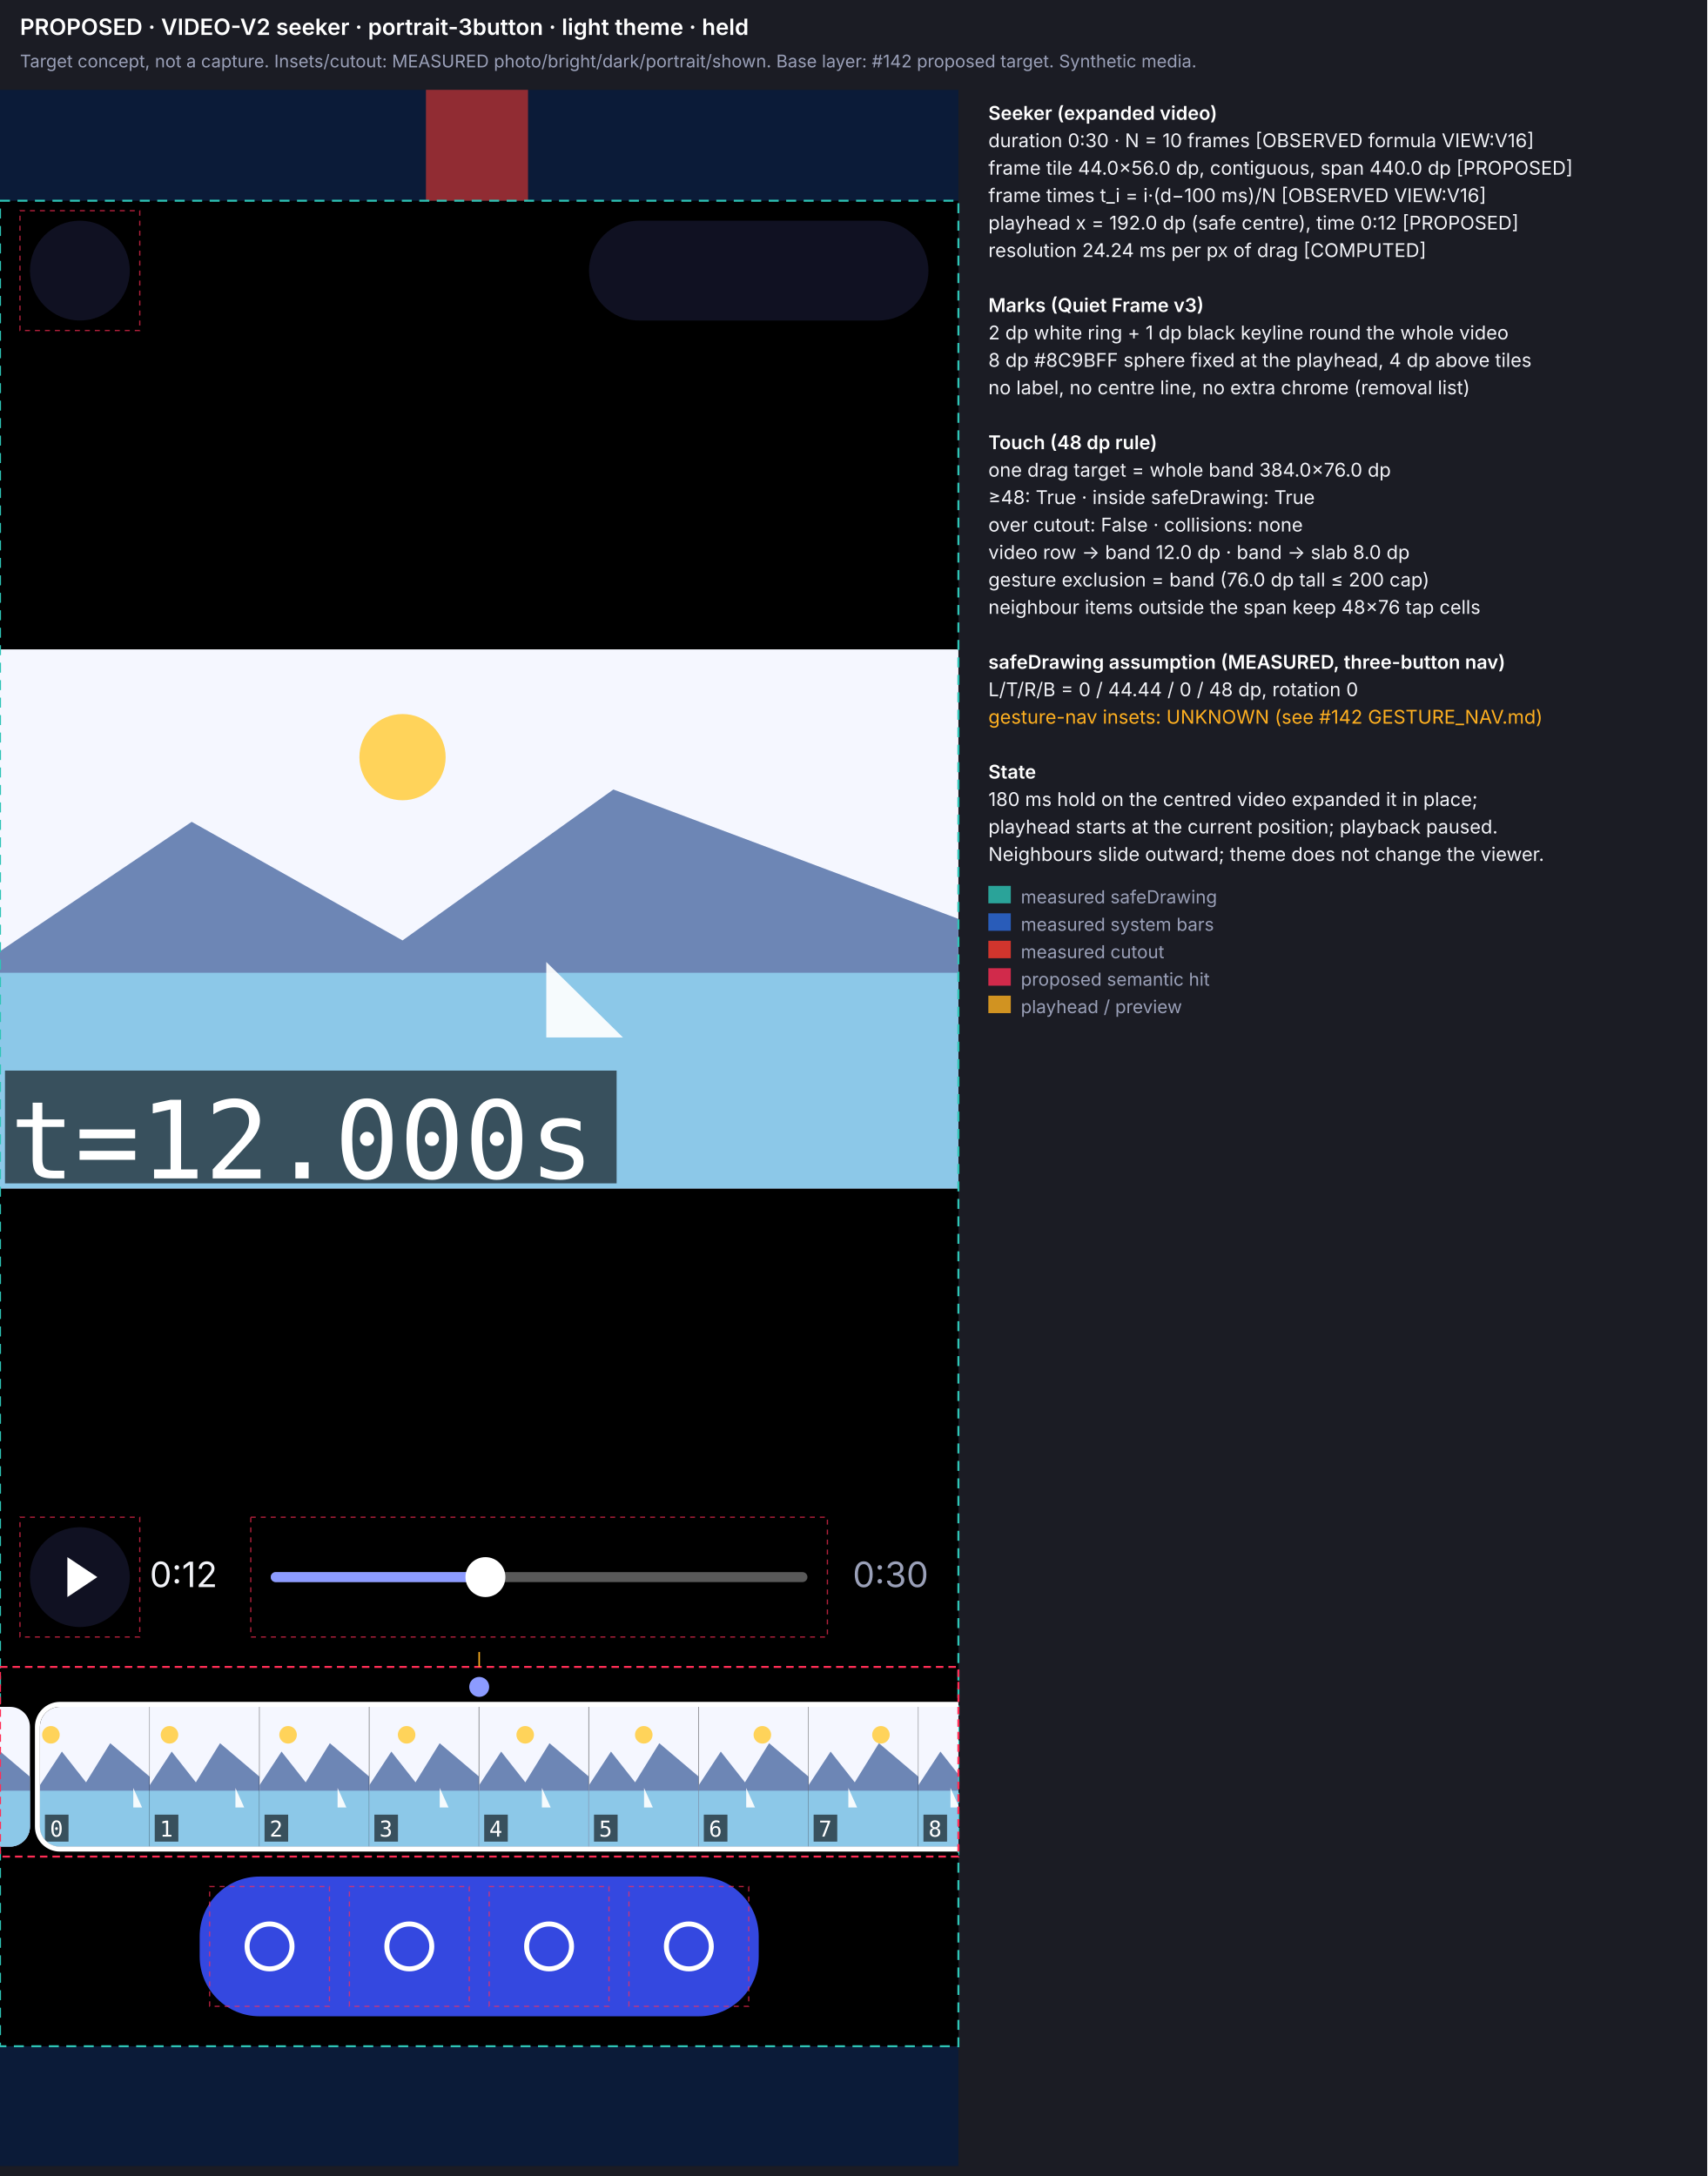
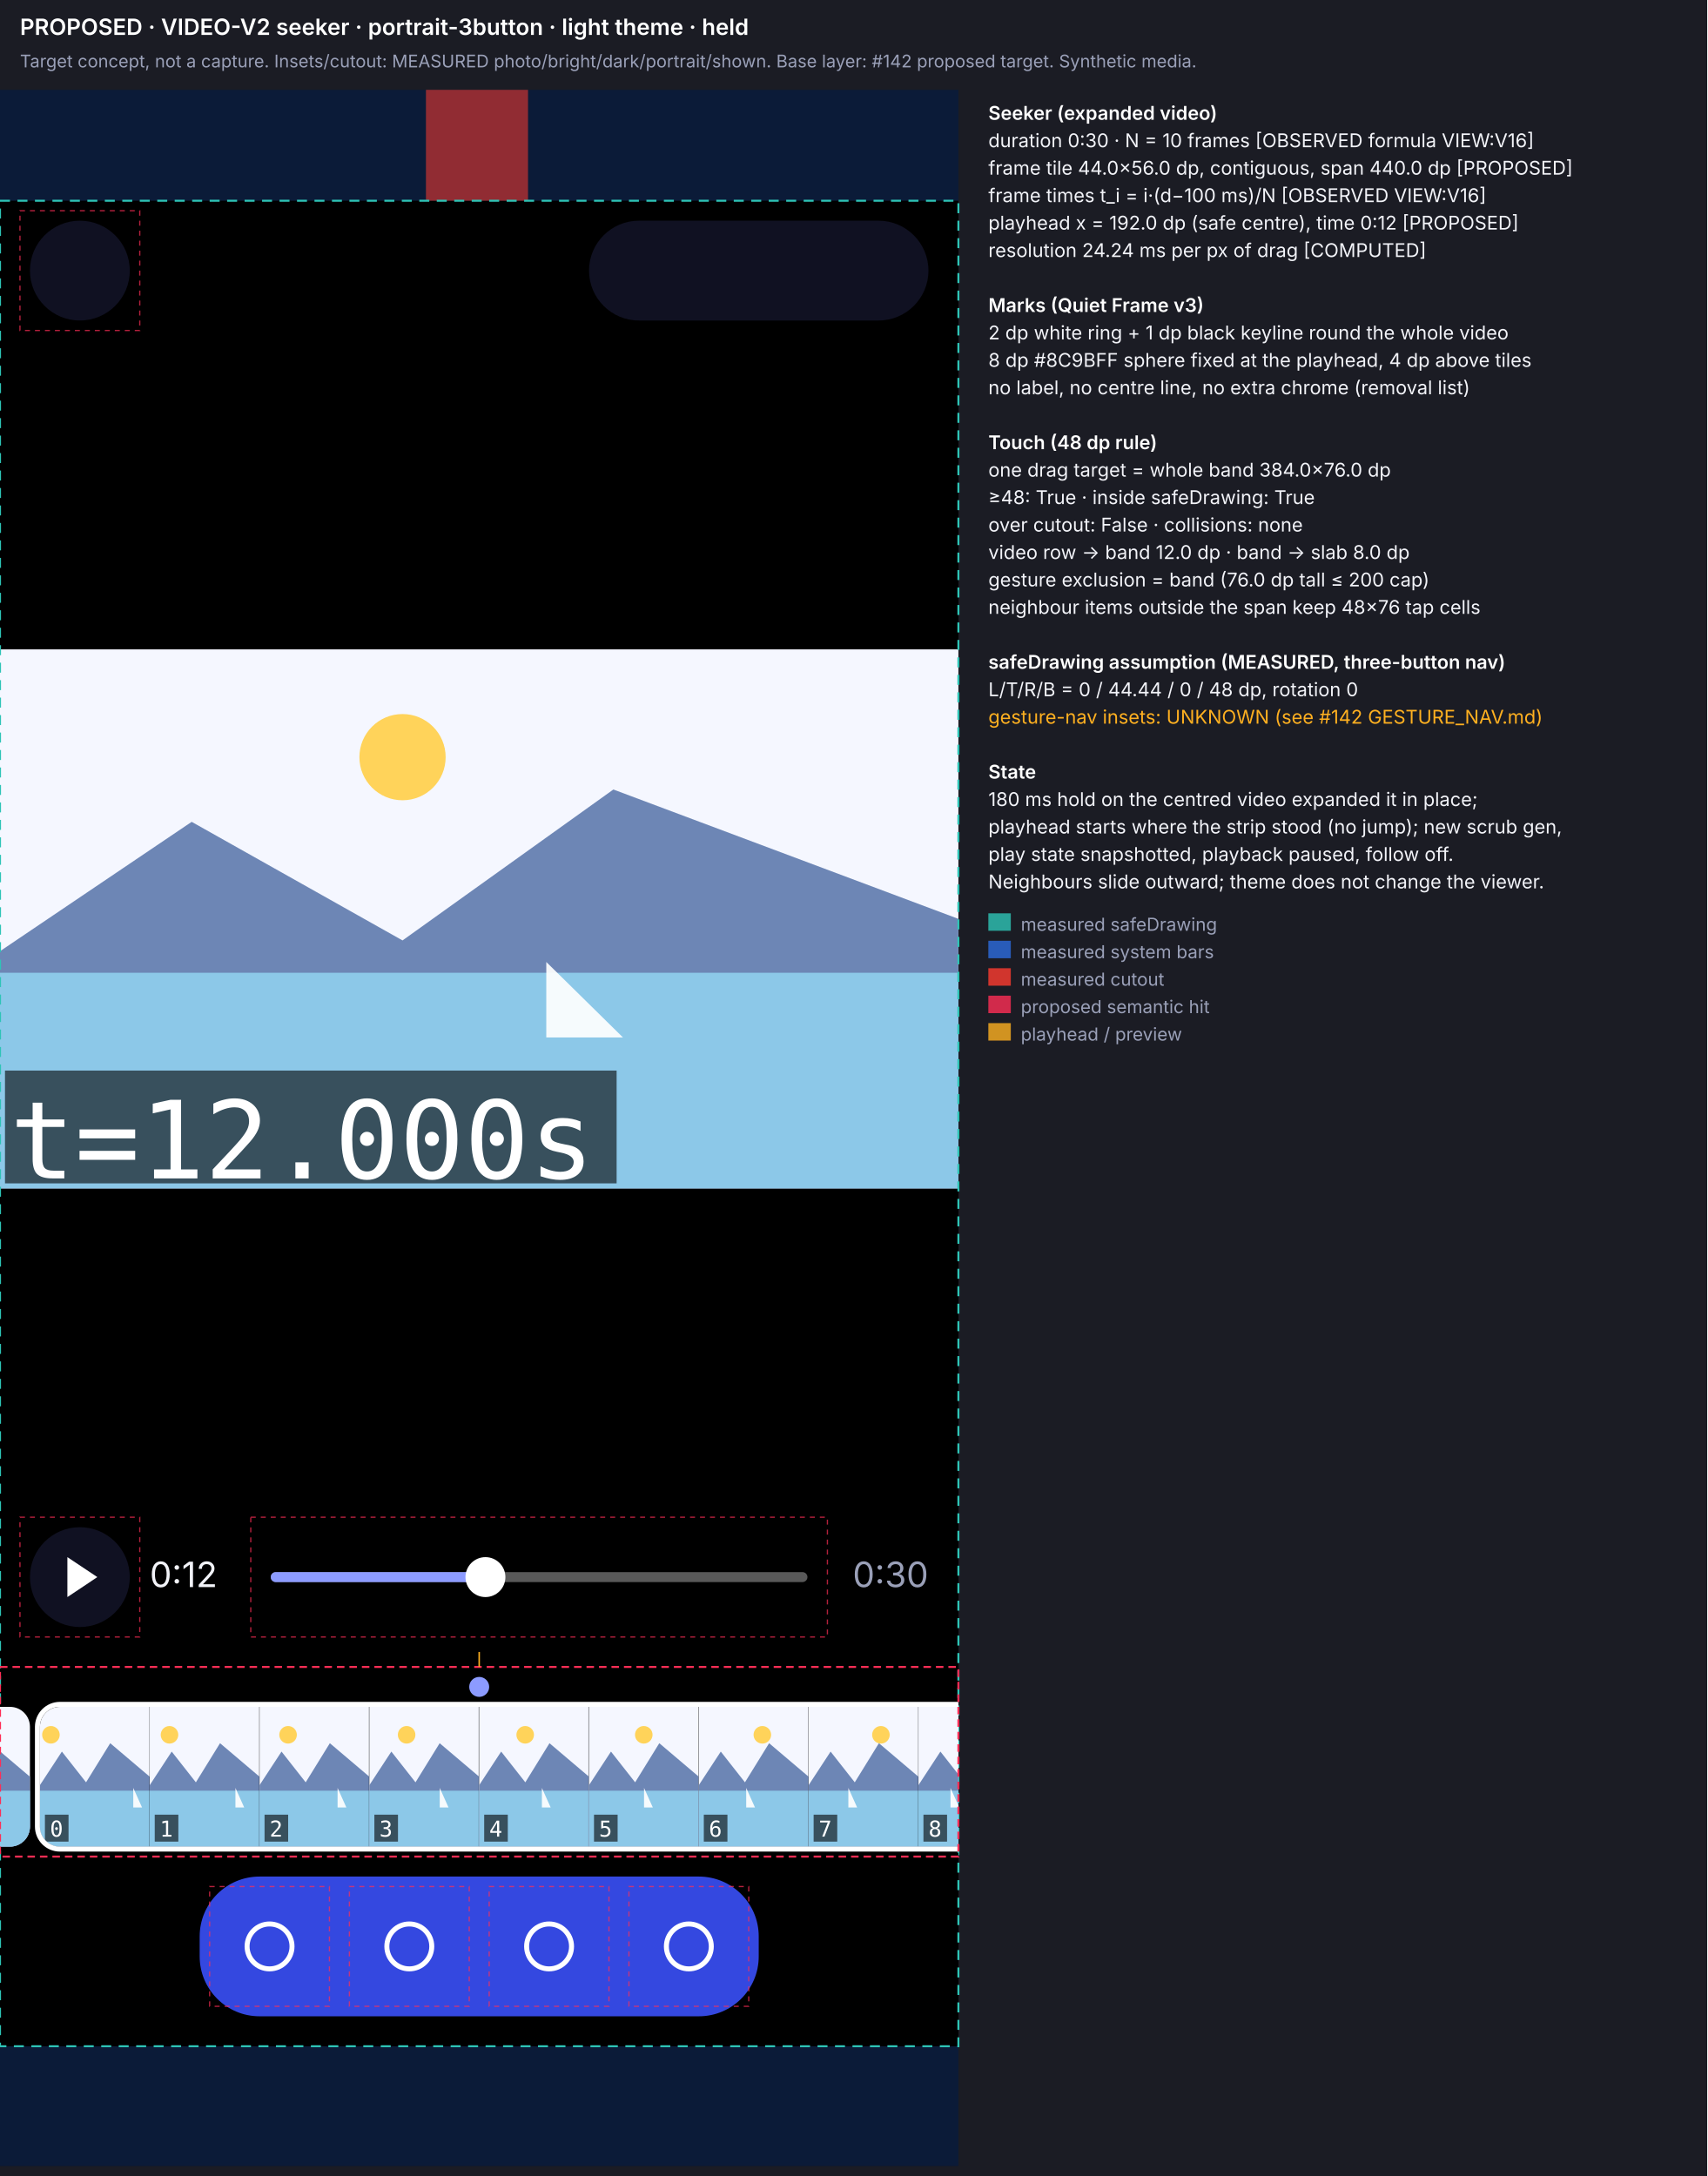
<svg xmlns="http://www.w3.org/2000/svg" viewBox="0 0 684.0 872.0" width="1368.0" height="1744.0" font-family="Funnel Sans, Inter, Arial, sans-serif">
  <rect width="684.0" height="872.0" fill="#1B1C24" />
  <text x="8" y="14" font-size="9" fill="#FFF" font-weight="600">PROPOSED · VIDEO-V2 seeker · portrait-3button · light theme · held</text>
  <text x="8" y="27" font-size="7" fill="#9AA0B8">Target concept, not a capture. Insets/cutout: MEASURED photo/bright/dark/portrait/shown. Base layer: #142 proposed target. Synthetic media.</text>
  <g transform="translate(0,36)">
    <rect width="384.0" height="832.0" fill="#000" />
    <clipPath id="media">
      <rect x="0.0" y="224.22" width="384.0" height="216.0" rx="0" />
    </clipPath>
    <g clip-path="url(#media)">
      <rect x="0.0" y="224.22" width="384.0" height="216.0" fill="#F5F7FF" />
      <path d="M0.0 345.18 L76.8 293.34 L161.28 340.86 L245.76 280.38 L384.0 332.22 V440.22 H0.0 Z" fill="#6D86B5" />
      <rect x="0.0" y="353.82" width="384.0" height="86.4" fill="#8CC8E8" />
      <circle cx="161.28" cy="267.42" r="17.28" fill="#FFD35A" />
      <path d="M218.88 379.74 l0 -30.24 l30.72 30.24 Z" fill="#FFFFFF" opacity=".92" />
      <rect x="2.0" y="393.02" width="245.06" height="45.2" fill="#000" opacity=".6" />
      <text x="4.0" y="436.22" font-size="43.2" fill="#FFF" font-family="monospace">t=12.000s</text>
    </g>
    <rect width="384.0" height="44.44" fill="#2D6CDF" opacity=".25" />
    <rect y="784.0" width="384.0" height="48" fill="#2D6CDF" opacity=".25" />
    <rect x="170.67" y="0.0" width="40.89" height="44.44" fill="#FF3B30" opacity=".55" />
    <rect x="0" y="44.44" width="384.0" height="739.56" fill="none" stroke="#2EC4B6" stroke-dasharray="4 3" stroke-width=".8" />
    <circle cx="32.0" cy="72.44" r="20" fill="#14152A" opacity=".8" />
    <rect x="236.0" y="52.44" width="136.0" height="40.0" rx="20" fill="#14152A" opacity=".8" />
    <rect x="108.48" y="594.0" width="215.04" height="4" rx="2" fill="#FFF" opacity=".35" />
    <rect x="108.48" y="594.0" width="86.02" height="4" rx="2" fill="#8C9BFF" />
    <circle cx="194.5" cy="596.0" r="8" fill="#FFF" />
    <circle cx="32.0" cy="596.0" r="20" fill="#14152A" opacity=".8" />
    <path d="M27.0 588.0 l12 8 l-12 8 Z" fill="#FFF" />
    <text x="60.0" y="600.0" font-size="14.0" fill="#F2F3F8">0:12</text>
    <text x="372.0" y="600.0" font-size="14.0" fill="#9AA0B8" text-anchor="end">0:30</text>
    <clipPath id="bheldband">
      <rect x="0.0" y="630.0" width="384.0" height="80.0" />
    </clipPath>
    <g clip-path="url(#bheldband)">
      <clipPath id="bheldn-11">
        <rect x="-32.0" y="648.0" width="44.0" height="56.0" rx="8" />
      </clipPath>
      <g clip-path="url(#bheldn-11)">
        <rect x="-32.0" y="648.0" width="44.0" height="56.0" fill="#F5F7FF" />
        <path d="M-32.0 679.36 L-23.2 665.92 L-13.52 678.24 L-3.84 662.56 L12.0 676.0 V704.0 H-32.0 Z" fill="#6D86B5" />
        <rect x="-32.0" y="681.6" width="44.0" height="22.4" fill="#8CC8E8" />
        <circle cx="-17.04" cy="659.2" r="3.52" fill="#FFD35A" />
        <path d="M-3.84 688.32 l0 -7.84 l3.52 7.84 Z" fill="#FFFFFF" opacity=".92" />
      </g>
      <clipPath id="bheldn-12">
        <rect x="-80.0" y="648.0" width="44.0" height="56.0" rx="8" />
      </clipPath>
      <g clip-path="url(#bheldn-12)">
        <rect x="-80.0" y="648.0" width="44.0" height="56.0" fill="#0E1830" />
        <path d="M-80.0 679.36 L-71.2 665.92 L-61.52 678.24 L-51.84 662.56 L-36.0 676.0 V704.0 H-80.0 Z" fill="#243457" />
        <rect x="-80.0" y="681.6" width="44.0" height="22.4" fill="#11263F" />
        <circle cx="-65.04" cy="659.2" r="3.52" fill="#FFD35A" />
        <path d="M-51.84 688.32 l0 -7.84 l3.52 7.84 Z" fill="#FFFFFF" opacity=".92" />
      </g>
      <clipPath id="bheldspan">
        <rect x="16.0" y="648.0" width="440.0" height="56.0" rx="8" />
      </clipPath>
      <g clip-path="url(#bheldspan)">
        <rect x="16.0" y="648.0" width="44.0" height="56.0" fill="#F5F7FF" />
        <path d="M16.0 679.36 L24.8 665.92 L34.48 678.24 L44.16 662.56 L60.0 676.0 V704.0 H16.0 Z" fill="#6D86B5" />
        <rect x="16.0" y="681.6" width="44.0" height="22.4" fill="#8CC8E8" />
        <circle cx="20.4" cy="659.2" r="3.52" fill="#FFD35A" />
        <path d="M53.4 688.32 l0 -7.84 l3.52 7.84 Z" fill="#FFFFFF" opacity=".92" />
        <rect x="18.0" y="691.2" width="9.46" height="10.8" fill="#000" opacity=".6" />
        <text x="20.0" y="700.0" font-size="8.8" fill="#FFF" font-family="monospace">0</text>
        <line x1="60.0" y1="648.0" x2="60.0" y2="704.0" stroke="#000" stroke-opacity=".35" stroke-width=".5" />
        <rect x="60.0" y="648.0" width="44.0" height="56.0" fill="#F5F7FF" />
        <path d="M60.0 679.36 L68.8 665.92 L78.48 678.24 L88.16 662.56 L104.0 676.0 V704.0 H60.0 Z" fill="#6D86B5" />
        <rect x="60.0" y="681.6" width="44.0" height="22.4" fill="#8CC8E8" />
        <circle cx="67.91" cy="659.2" r="3.52" fill="#FFD35A" />
        <path d="M94.33 688.32 l0 -7.84 l3.52 7.84 Z" fill="#FFFFFF" opacity=".92" />
        <rect x="62.0" y="691.2" width="9.46" height="10.8" fill="#000" opacity=".6" />
        <text x="64.0" y="700.0" font-size="8.8" fill="#FFF" font-family="monospace">1</text>
        <line x1="104.0" y1="648.0" x2="104.0" y2="704.0" stroke="#000" stroke-opacity=".35" stroke-width=".5" />
        <rect x="104.0" y="648.0" width="44.0" height="56.0" fill="#F5F7FF" />
        <path d="M104.0 679.36 L112.8 665.92 L122.48 678.24 L132.16 662.56 L148.0 676.0 V704.0 H104.0 Z" fill="#6D86B5" />
        <rect x="104.0" y="681.6" width="44.0" height="22.4" fill="#8CC8E8" />
        <circle cx="115.42" cy="659.2" r="3.52" fill="#FFD35A" />
        <path d="M135.26 688.32 l0 -7.84 l3.52 7.84 Z" fill="#FFFFFF" opacity=".92" />
        <rect x="106.0" y="691.2" width="9.46" height="10.8" fill="#000" opacity=".6" />
        <text x="108.0" y="700.0" font-size="8.8" fill="#FFF" font-family="monospace">2</text>
        <line x1="148.0" y1="648.0" x2="148.0" y2="704.0" stroke="#000" stroke-opacity=".35" stroke-width=".5" />
        <rect x="148.0" y="648.0" width="44.0" height="56.0" fill="#F5F7FF" />
        <path d="M148.0 679.36 L156.8 665.92 L166.48 678.24 L176.16 662.56 L192.0 676.0 V704.0 H148.0 Z" fill="#6D86B5" />
        <rect x="148.0" y="681.6" width="44.0" height="22.4" fill="#8CC8E8" />
        <circle cx="162.92" cy="659.2" r="3.52" fill="#FFD35A" />
        <path d="M176.19 688.32 l0 -7.84 l3.52 7.84 Z" fill="#FFFFFF" opacity=".92" />
        <rect x="150.0" y="691.2" width="9.46" height="10.8" fill="#000" opacity=".6" />
        <text x="152.0" y="700.0" font-size="8.8" fill="#FFF" font-family="monospace">3</text>
        <line x1="192.0" y1="648.0" x2="192.0" y2="704.0" stroke="#000" stroke-opacity=".35" stroke-width=".5" />
        <rect x="192.0" y="648.0" width="44.0" height="56.0" fill="#F5F7FF" />
        <path d="M192.0 679.36 L200.8 665.92 L210.48 678.24 L220.16 662.56 L236.0 676.0 V704.0 H192.0 Z" fill="#6D86B5" />
        <rect x="192.0" y="681.6" width="44.0" height="22.4" fill="#8CC8E8" />
        <circle cx="210.43" cy="659.2" r="3.52" fill="#FFD35A" />
        <path d="M217.12 688.32 l0 -7.84 l3.52 7.84 Z" fill="#FFFFFF" opacity=".92" />
        <rect x="194.0" y="691.2" width="9.46" height="10.8" fill="#000" opacity=".6" />
        <text x="196.0" y="700.0" font-size="8.8" fill="#FFF" font-family="monospace">4</text>
        <line x1="236.0" y1="648.0" x2="236.0" y2="704.0" stroke="#000" stroke-opacity=".35" stroke-width=".5" />
        <rect x="236.0" y="648.0" width="44.0" height="56.0" fill="#F5F7FF" />
        <path d="M236.0 679.36 L244.8 665.92 L254.48 678.24 L264.16 662.56 L280.0 676.0 V704.0 H236.0 Z" fill="#6D86B5" />
        <rect x="236.0" y="681.6" width="44.0" height="22.4" fill="#8CC8E8" />
        <circle cx="257.94" cy="659.2" r="3.52" fill="#FFD35A" />
        <path d="M258.05 688.32 l0 -7.84 l3.52 7.84 Z" fill="#FFFFFF" opacity=".92" />
        <rect x="238.0" y="691.2" width="9.46" height="10.8" fill="#000" opacity=".6" />
        <text x="240.0" y="700.0" font-size="8.8" fill="#FFF" font-family="monospace">5</text>
        <line x1="280.0" y1="648.0" x2="280.0" y2="704.0" stroke="#000" stroke-opacity=".35" stroke-width=".5" />
        <rect x="280.0" y="648.0" width="44.0" height="56.0" fill="#F5F7FF" />
        <path d="M280.0 679.36 L288.8 665.92 L298.48 678.24 L308.16 662.56 L324.0 676.0 V704.0 H280.0 Z" fill="#6D86B5" />
        <rect x="280.0" y="681.6" width="44.0" height="22.4" fill="#8CC8E8" />
        <circle cx="305.45" cy="659.2" r="3.52" fill="#FFD35A" />
        <path d="M298.98 688.32 l0 -7.84 l3.52 7.84 Z" fill="#FFFFFF" opacity=".92" />
        <rect x="282.0" y="691.2" width="9.46" height="10.8" fill="#000" opacity=".6" />
        <text x="284.0" y="700.0" font-size="8.8" fill="#FFF" font-family="monospace">6</text>
        <line x1="324.0" y1="648.0" x2="324.0" y2="704.0" stroke="#000" stroke-opacity=".35" stroke-width=".5" />
        <rect x="324.0" y="648.0" width="44.0" height="56.0" fill="#F5F7FF" />
        <path d="M324.0 679.36 L332.8 665.92 L342.48 678.24 L352.16 662.56 L368.0 676.0 V704.0 H324.0 Z" fill="#6D86B5" />
        <rect x="324.0" y="681.6" width="44.0" height="22.4" fill="#8CC8E8" />
        <circle cx="352.96" cy="659.2" r="3.52" fill="#FFD35A" />
        <path d="M339.91 688.32 l0 -7.84 l3.52 7.84 Z" fill="#FFFFFF" opacity=".92" />
        <rect x="326.0" y="691.2" width="9.46" height="10.8" fill="#000" opacity=".6" />
        <text x="328.0" y="700.0" font-size="8.8" fill="#FFF" font-family="monospace">7</text>
        <line x1="368.0" y1="648.0" x2="368.0" y2="704.0" stroke="#000" stroke-opacity=".35" stroke-width=".5" />
        <rect x="368.0" y="648.0" width="44.0" height="56.0" fill="#F5F7FF" />
        <path d="M368.0 679.36 L376.8 665.92 L386.48 678.24 L396.16 662.56 L412.0 676.0 V704.0 H368.0 Z" fill="#6D86B5" />
        <rect x="368.0" y="681.6" width="44.0" height="22.4" fill="#8CC8E8" />
        <circle cx="400.47" cy="659.2" r="3.52" fill="#FFD35A" />
        <path d="M380.84 688.32 l0 -7.84 l3.52 7.84 Z" fill="#FFFFFF" opacity=".92" />
        <rect x="370.0" y="691.2" width="9.46" height="10.8" fill="#000" opacity=".6" />
        <text x="372.0" y="700.0" font-size="8.8" fill="#FFF" font-family="monospace">8</text>
        <line x1="412.0" y1="648.0" x2="412.0" y2="704.0" stroke="#000" stroke-opacity=".35" stroke-width=".5" />
        <rect x="412.0" y="648.0" width="44.0" height="56.0" fill="#F5F7FF" />
        <path d="M412.0 679.36 L420.8 665.92 L430.48 678.24 L440.16 662.56 L456.0 676.0 V704.0 H412.0 Z" fill="#6D86B5" />
        <rect x="412.0" y="681.6" width="44.0" height="22.4" fill="#8CC8E8" />
        <circle cx="447.97" cy="659.2" r="3.52" fill="#FFD35A" />
        <path d="M421.77 688.32 l0 -7.84 l3.52 7.84 Z" fill="#FFFFFF" opacity=".92" />
        <rect x="414.0" y="691.2" width="9.46" height="10.8" fill="#000" opacity=".6" />
        <text x="416.0" y="700.0" font-size="8.8" fill="#FFF" font-family="monospace">9</text>
        <line x1="456.0" y1="648.0" x2="456.0" y2="704.0" stroke="#000" stroke-opacity=".35" stroke-width=".5" />
      </g>
      <rect x="13.0" y="645.0" width="446.0" height="62.0" rx="11" fill="none" stroke="#000" stroke-width="1" />
      <rect x="15.0" y="647.0" width="442.0" height="58.0" rx="9" fill="none" stroke="#FFF" stroke-width="2" />
    </g>
    <circle cx="192.0" cy="640.0" r="5.0" fill="#000" />
    <circle cx="192.0" cy="640.0" r="4.0" fill="#8C9BFF" />
    <rect x="80.0" y="716.0" width="224.0" height="56.0" rx="24" fill="#3448E0" />
    <circle cx="108.0" cy="744.0" r="9" fill="none" stroke="#FFF" stroke-width="2" />
    <circle cx="164.0" cy="744.0" r="9" fill="none" stroke="#FFF" stroke-width="2" />
    <circle cx="220.0" cy="744.0" r="9" fill="none" stroke="#FFF" stroke-width="2" />
    <circle cx="276.0" cy="744.0" r="9" fill="none" stroke="#FFF" stroke-width="2" />
    <rect x="0.0" y="632.0" width="384.0" height="76.0" fill="none" stroke="#FF2D55" stroke-width=".8" stroke-dasharray="3 2" />
    <rect x="8.0" y="572.0" width="48.0" height="48.0" fill="none" stroke="#FF2D55" stroke-width=".5" stroke-dasharray="2 2" opacity=".7" />
    <rect x="100.48" y="572.0" width="231.04" height="48.0" fill="none" stroke="#FF2D55" stroke-width=".5" stroke-dasharray="2 2" opacity=".7" />
    <rect x="84.0" y="720.0" width="48.0" height="48.0" fill="none" stroke="#FF2D55" stroke-width=".5" stroke-dasharray="2 2" opacity=".7" />
    <rect x="140.0" y="720.0" width="48.0" height="48.0" fill="none" stroke="#FF2D55" stroke-width=".5" stroke-dasharray="2 2" opacity=".7" />
    <rect x="196.0" y="720.0" width="48.0" height="48.0" fill="none" stroke="#FF2D55" stroke-width=".5" stroke-dasharray="2 2" opacity=".7" />
    <rect x="252.0" y="720.0" width="48.0" height="48.0" fill="none" stroke="#FF2D55" stroke-width=".5" stroke-dasharray="2 2" opacity=".7" />
    <rect x="8.0" y="48.44" width="48.0" height="48.0" fill="none" stroke="#FF2D55" stroke-width=".5" stroke-dasharray="2 2" opacity=".7" />
    <line x1="192.0" y1="626.0" x2="192.0" y2="632.0" stroke="#FFB020" stroke-width=".6" />
  </g>
  <g transform="translate(396.0,48)">
    <text x="0" y="0" font-size="7.6" fill="#FFF" font-weight="600">Seeker (expanded video)</text>
    <text x="0" y="11" font-size="7.6" fill="#F2F3F8" font-weight="400">duration 0:30 · N = 10 frames  [OBSERVED formula VIEW:V16]</text>
    <text x="0" y="22" font-size="7.6" fill="#F2F3F8" font-weight="400">frame tile 44.0×56.0 dp, contiguous, span 440.0 dp  [PROPOSED]</text>
    <text x="0" y="33" font-size="7.6" fill="#F2F3F8" font-weight="400">frame times t_i = i·(d−100 ms)/N  [OBSERVED VIEW:V16]</text>
    <text x="0" y="44" font-size="7.6" fill="#F2F3F8" font-weight="400">playhead x = 192.0 dp (safe centre), time 0:12  [PROPOSED]</text>
    <text x="0" y="55" font-size="7.6" fill="#F2F3F8" font-weight="400">resolution 24.24 ms per px of drag  [COMPUTED]</text>
    <text x="0" y="66" font-size="7.6" fill="#F2F3F8" font-weight="400" />
    <text x="0" y="77" font-size="7.6" fill="#FFF" font-weight="600">Marks (Quiet Frame v3)</text>
    <text x="0" y="88" font-size="7.6" fill="#F2F3F8" font-weight="400">2 dp white ring + 1 dp black keyline round the whole video</text>
    <text x="0" y="99" font-size="7.6" fill="#F2F3F8" font-weight="400">8 dp #8C9BFF sphere fixed at the playhead, 4 dp above tiles</text>
    <text x="0" y="110" font-size="7.6" fill="#F2F3F8" font-weight="400">no label, no centre line, no extra chrome (removal list)</text>
    <text x="0" y="121" font-size="7.6" fill="#F2F3F8" font-weight="400" />
    <text x="0" y="132" font-size="7.6" fill="#FFF" font-weight="600">Touch (48 dp rule)</text>
    <text x="0" y="143" font-size="7.6" fill="#F2F3F8" font-weight="400">one drag target = whole band 384.0×76.0 dp</text>
    <text x="0" y="154" font-size="7.6" fill="#F2F3F8" font-weight="400">≥48: True · inside safeDrawing: True</text>
    <text x="0" y="165" font-size="7.6" fill="#F2F3F8" font-weight="400">over cutout: False · collisions: none</text>
    <text x="0" y="176" font-size="7.6" fill="#F2F3F8" font-weight="400">video row → band 12.0 dp · band → slab 8.0 dp</text>
    <text x="0" y="187" font-size="7.6" fill="#F2F3F8" font-weight="400">gesture exclusion = band (76.0 dp tall ≤ 200 cap)</text>
    <text x="0" y="198" font-size="7.6" fill="#F2F3F8" font-weight="400">neighbour items outside the span keep 48×76 tap cells</text>
    <text x="0" y="209" font-size="7.6" fill="#F2F3F8" font-weight="400" />
    <text x="0" y="220" font-size="7.6" fill="#FFF" font-weight="600">safeDrawing assumption (MEASURED, three-button nav)</text>
    <text x="0" y="231" font-size="7.6" fill="#F2F3F8" font-weight="400">L/T/R/B = 0 / 44.44 / 0 / 48 dp, rotation 0</text>
    <text x="0" y="242" font-size="7.6" fill="#FFB020" font-weight="400">gesture-nav insets: UNKNOWN (see #142 GESTURE_NAV.md)</text>
    <text x="0" y="253" font-size="7.6" fill="#F2F3F8" font-weight="400" />
    <text x="0" y="264" font-size="7.6" fill="#FFF" font-weight="600">State</text>
    <text x="0" y="275" font-size="7.6" fill="#F2F3F8" font-weight="400">180 ms hold on the centred video expanded it in place;</text>
-     <text x="0" y="286" font-size="7.6" fill="#F2F3F8" font-weight="400">playhead starts at the current position; playback paused.</text>
-     <text x="0" y="297" font-size="7.6" fill="#F2F3F8" font-weight="400">Neighbours slide outward; theme does not change the viewer.</text>
-     <rect x="0" y="307" width="9" height="7" fill="#2EC4B6" opacity=".8" />
-     <text x="13" y="314" font-size="7.2" fill="#9AA0B8">measured safeDrawing</text>
-     <rect x="0" y="318" width="9" height="7" fill="#2D6CDF" opacity=".8" />
-     <text x="13" y="325" font-size="7.2" fill="#9AA0B8">measured system bars</text>
-     <rect x="0" y="329" width="9" height="7" fill="#FF3B30" opacity=".8" />
-     <text x="13" y="336" font-size="7.2" fill="#9AA0B8">measured cutout</text>
-     <rect x="0" y="340" width="9" height="7" fill="#FF2D55" opacity=".8" />
-     <text x="13" y="347" font-size="7.2" fill="#9AA0B8">proposed semantic hit</text>
-     <rect x="0" y="351" width="9" height="7" fill="#FFB020" opacity=".8" />
-     <text x="13" y="358" font-size="7.2" fill="#9AA0B8">playhead / preview</text>
+     <text x="0" y="286" font-size="7.6" fill="#F2F3F8" font-weight="400">playhead starts where the strip stood (no jump); new scrub gen,</text>
+     <text x="0" y="297" font-size="7.6" fill="#F2F3F8" font-weight="400">play state snapshotted, playback paused, follow off.</text>
+     <text x="0" y="308" font-size="7.6" fill="#F2F3F8" font-weight="400">Neighbours slide outward; theme does not change the viewer.</text>
+     <rect x="0" y="318" width="9" height="7" fill="#2EC4B6" opacity=".8" />
+     <text x="13" y="325" font-size="7.2" fill="#9AA0B8">measured safeDrawing</text>
+     <rect x="0" y="329" width="9" height="7" fill="#2D6CDF" opacity=".8" />
+     <text x="13" y="336" font-size="7.2" fill="#9AA0B8">measured system bars</text>
+     <rect x="0" y="340" width="9" height="7" fill="#FF3B30" opacity=".8" />
+     <text x="13" y="347" font-size="7.2" fill="#9AA0B8">measured cutout</text>
+     <rect x="0" y="351" width="9" height="7" fill="#FF2D55" opacity=".8" />
+     <text x="13" y="358" font-size="7.2" fill="#9AA0B8">proposed semantic hit</text>
+     <rect x="0" y="362" width="9" height="7" fill="#FFB020" opacity=".8" />
+     <text x="13" y="369" font-size="7.2" fill="#9AA0B8">playhead / preview</text>
  </g>
</svg>
